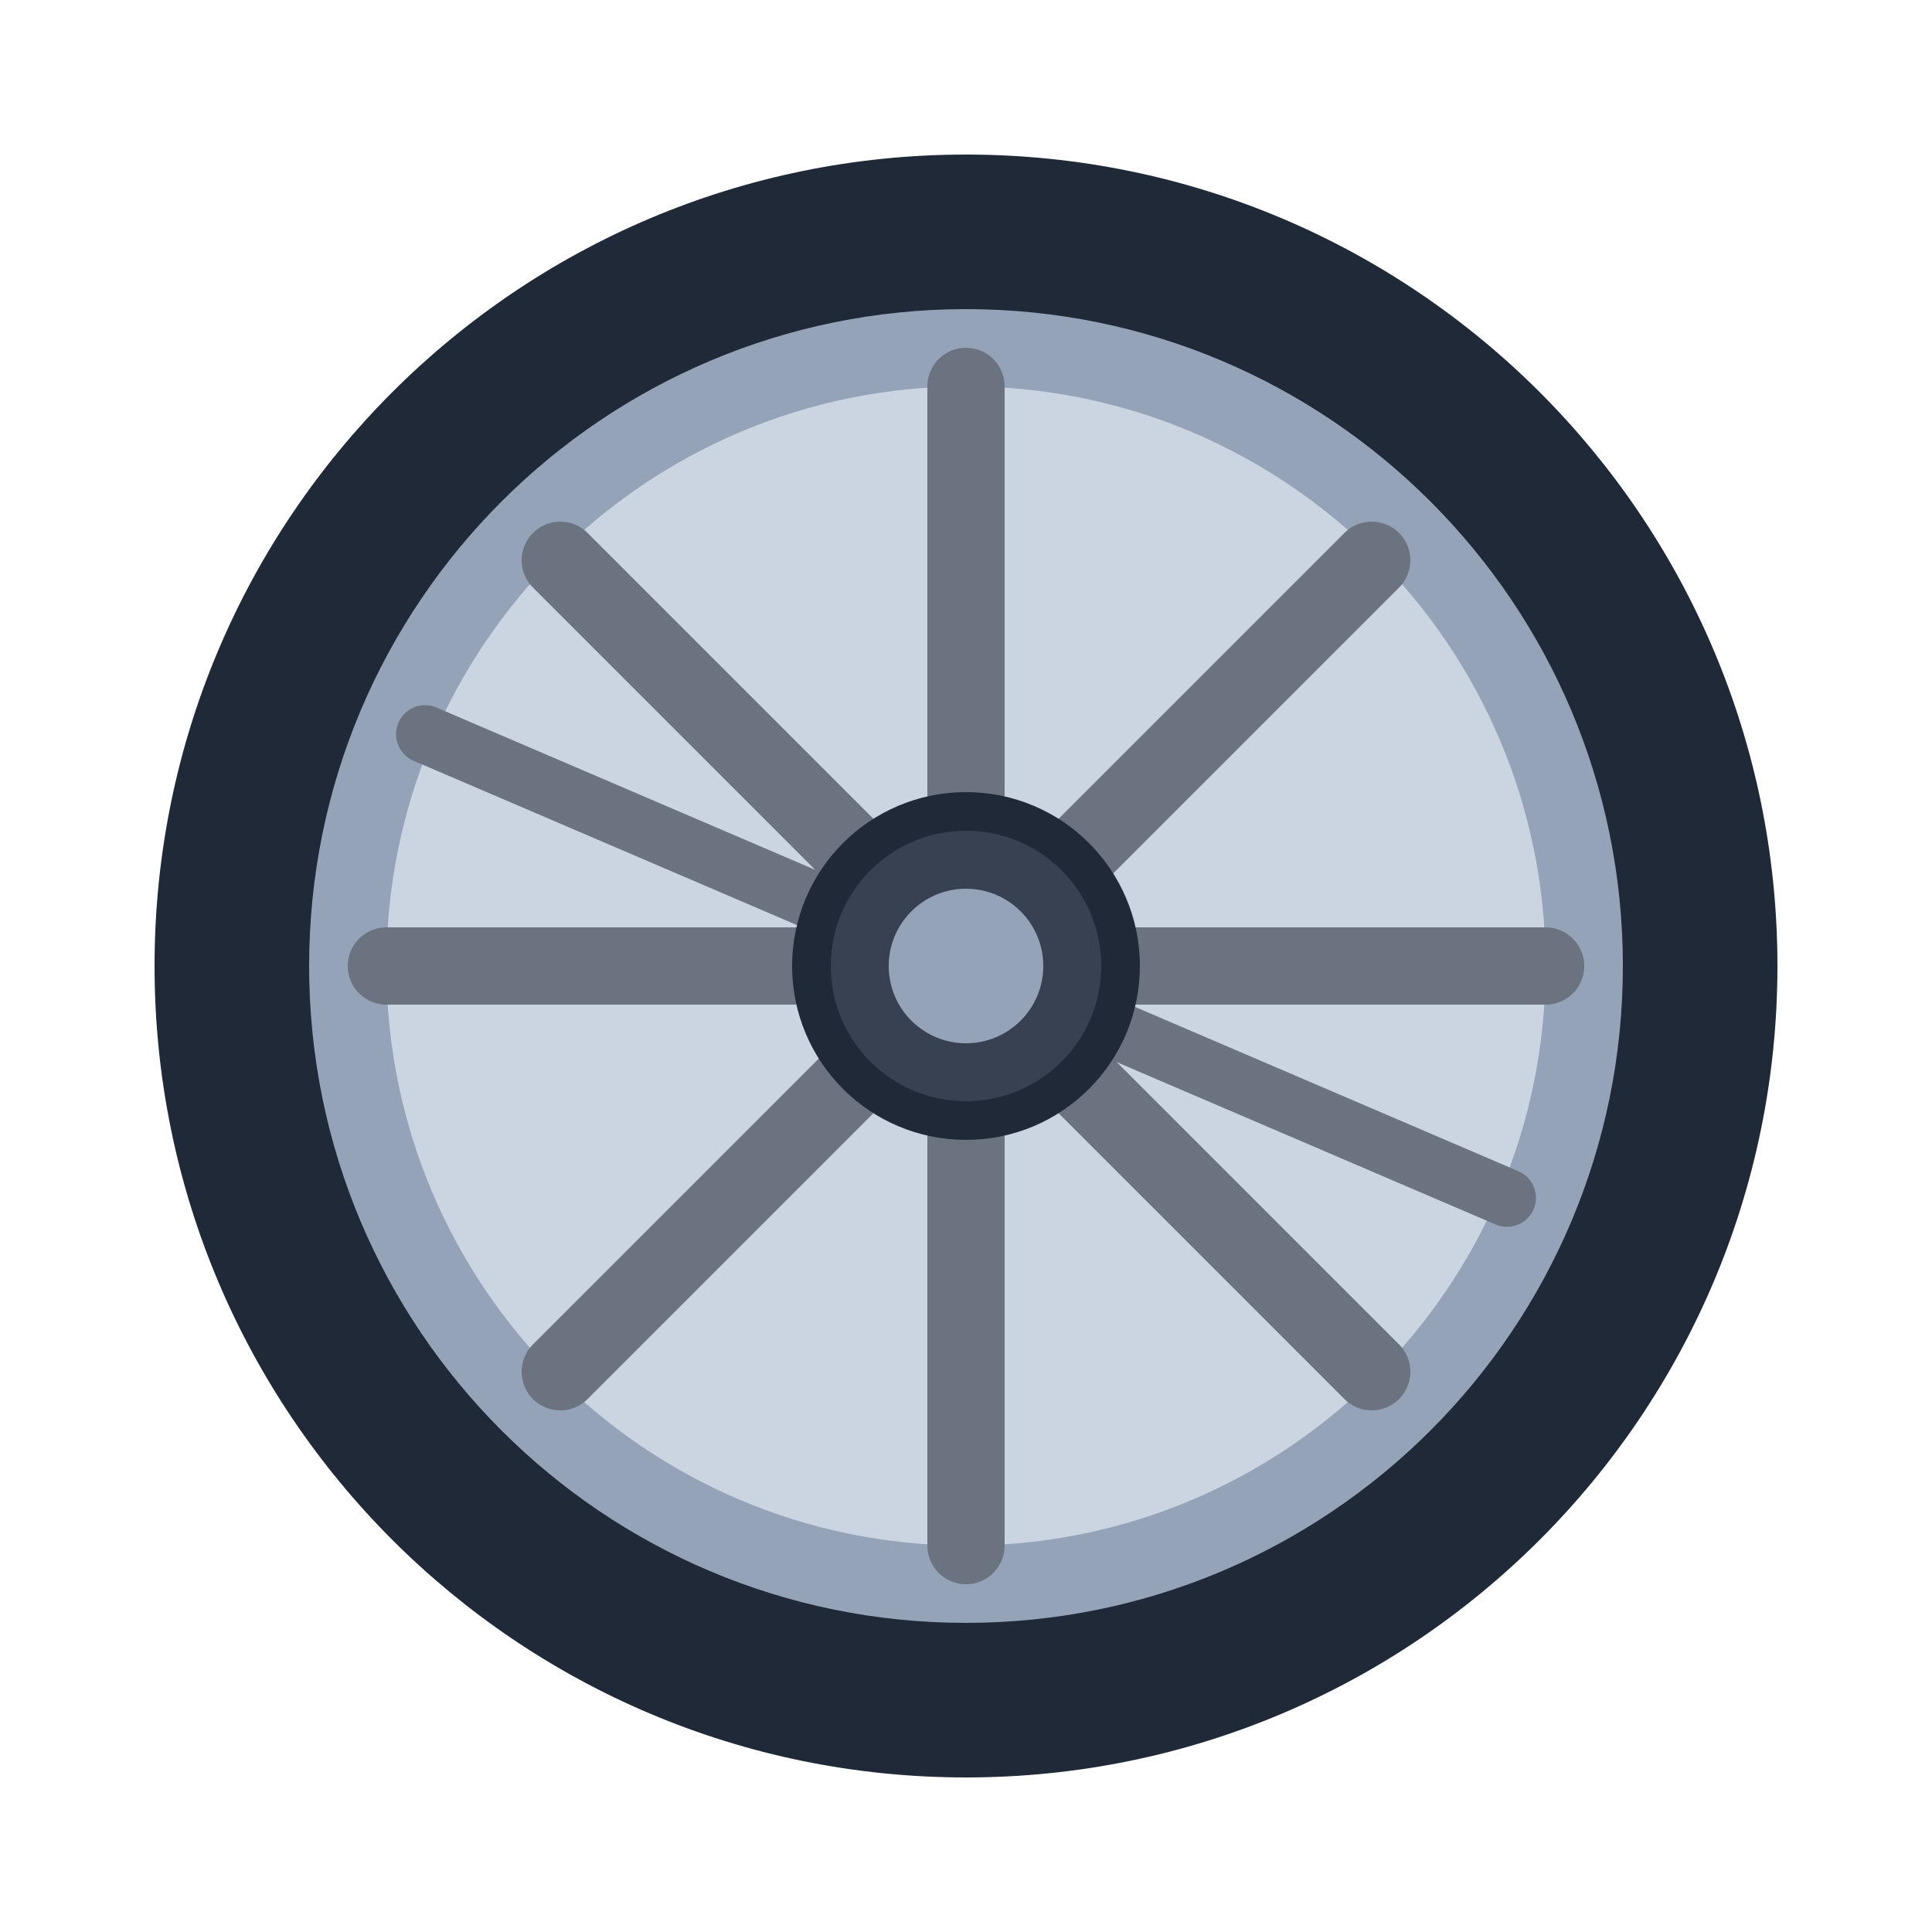
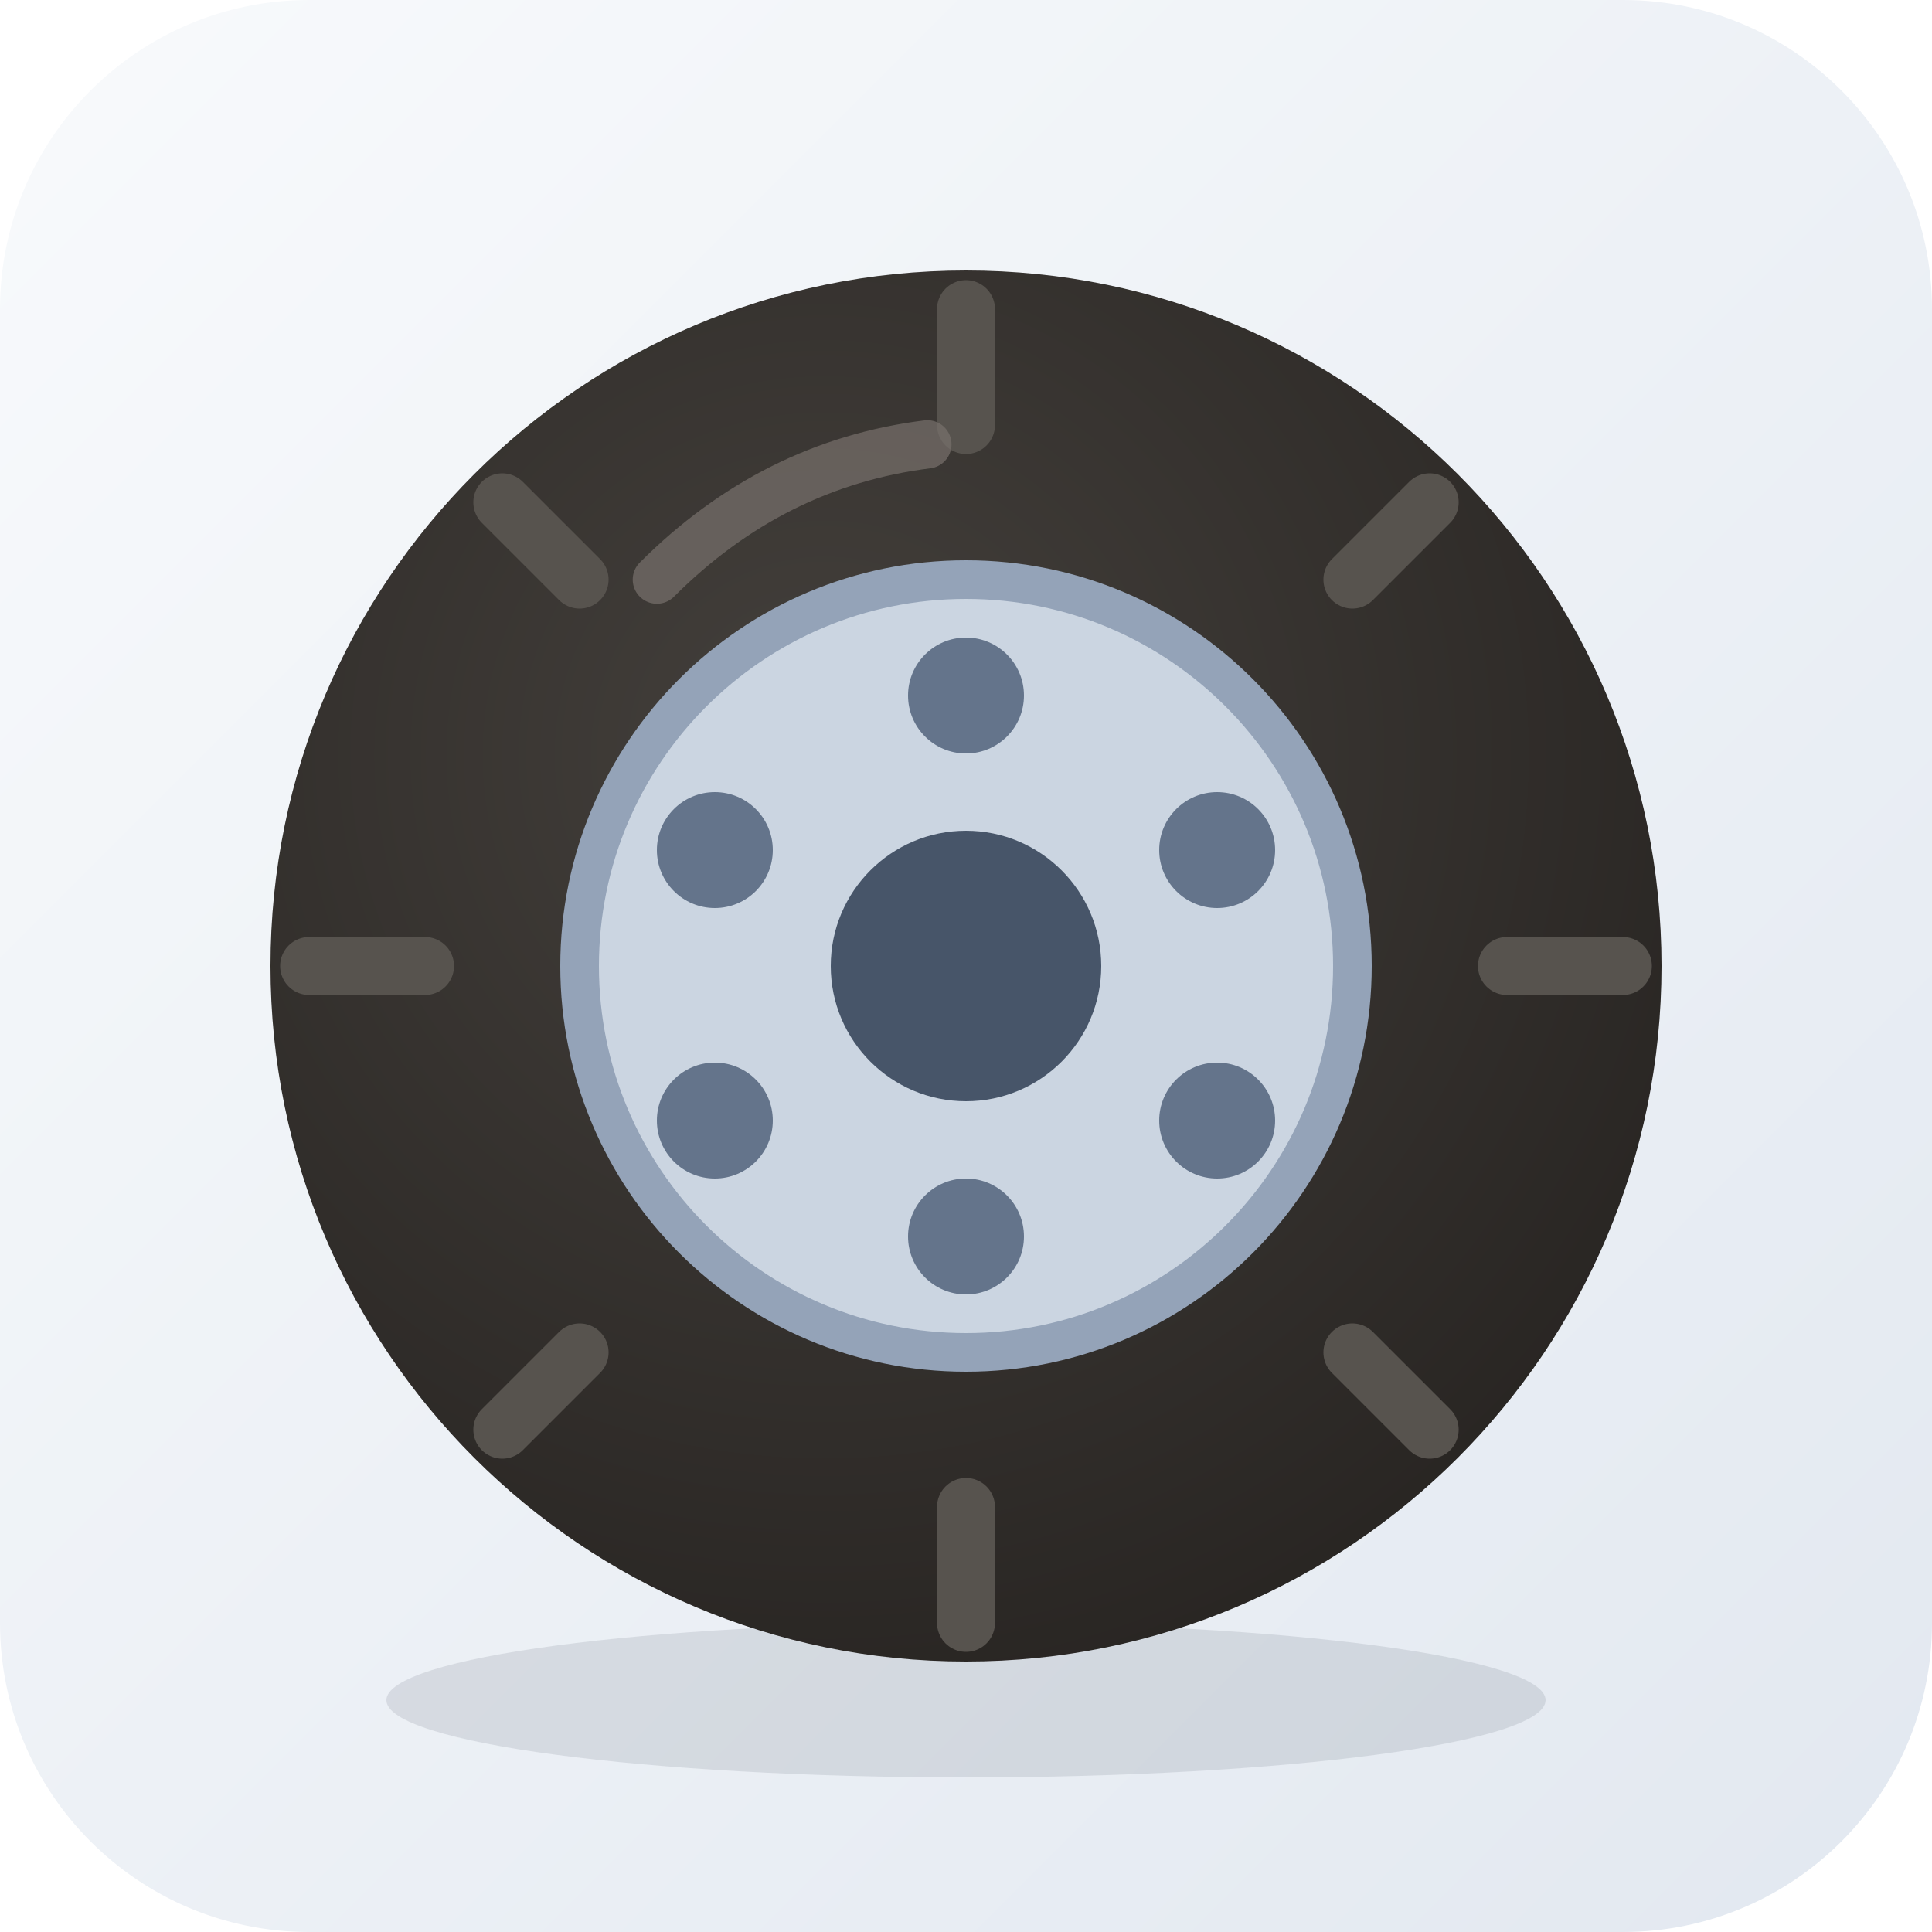
<svg xmlns="http://www.w3.org/2000/svg" viewBox="0 0 100 100">
-   <circle cx="50" cy="50" r="42" fill="#1f2937" />
-   <circle cx="50" cy="50" r="34" fill="#94a3b8" />
-   <circle cx="50" cy="50" r="30" fill="#cbd5e1" />
-   <line x1="50" y1="20" x2="50" y2="80" stroke="#6b7280" stroke-width="4" stroke-linecap="round" />
-   <line x1="20" y1="50" x2="80" y2="50" stroke="#6b7280" stroke-width="4" stroke-linecap="round" />
-   <line x1="29" y1="29" x2="71" y2="71" stroke="#6b7280" stroke-width="4" stroke-linecap="round" />
-   <line x1="71" y1="29" x2="29" y2="71" stroke="#6b7280" stroke-width="4" stroke-linecap="round" />
-   <line x1="22" y1="38" x2="78" y2="62" stroke="#6b7280" stroke-width="3" stroke-linecap="round" />
-   <circle cx="50" cy="50" r="8" fill="#374151" stroke="#1f2937" stroke-width="2" />
-   <circle cx="50" cy="50" r="4" fill="#94a3b8" />
+   <defs>
+     <linearGradient id="rod_bg" x1="0" y1="0" x2="1" y2="1">
+       <stop offset="0" stop-color="#f8fafc" />
+       <stop offset="1" stop-color="#e2e8f0" />
+     </linearGradient>
+     <radialGradient id="rod_pneu" cx=".4" cy=".35" r="1">
+       <stop offset="0" stop-color="#44403c" />
+       <stop offset="1" stop-color="#1c1917" />
+     </radialGradient>
+   </defs>
+   <rect width="100" height="100" rx="16" fill="url(#rod_bg)" />
+   <ellipse cx="50" cy="88" rx="30" ry="4" fill="#0f172a" opacity=".1" />
+   <circle cx="50" cy="50" r="36" fill="url(#rod_pneu)" />
+   <g stroke="#57534e" stroke-width="3" stroke-linecap="round">
+     <path d="M50 16 l0 6 M74 26 l-4 4 M84 50 l-6 0 M74 74 l-4 -4 M50 84 v-6 M26 74 l4 -4 M16 50 h6 M26 26 l4 4" />
+   </g>
+   <circle cx="50" cy="50" r="20" fill="#cbd5e1" />
+   <circle cx="50" cy="50" r="20" fill="none" stroke="#94a3b8" stroke-width="2" />
+   <g fill="#64748b">
+     <circle cx="50" cy="36" r="3" />
+     <circle cx="63" cy="44" r="3" />
+     <circle cx="63" cy="58" r="3" />
+     <circle cx="50" cy="64" r="3" />
+     <circle cx="37" cy="58" r="3" />
+     <circle cx="37" cy="44" r="3" />
+   </g>
+   <circle cx="50" cy="50" r="7" fill="#475569" />
+   <path d="M34 30 q6 -6 14 -7" stroke="#78716c" stroke-width="2.5" stroke-linecap="round" fill="none" opacity=".7" />
</svg>
